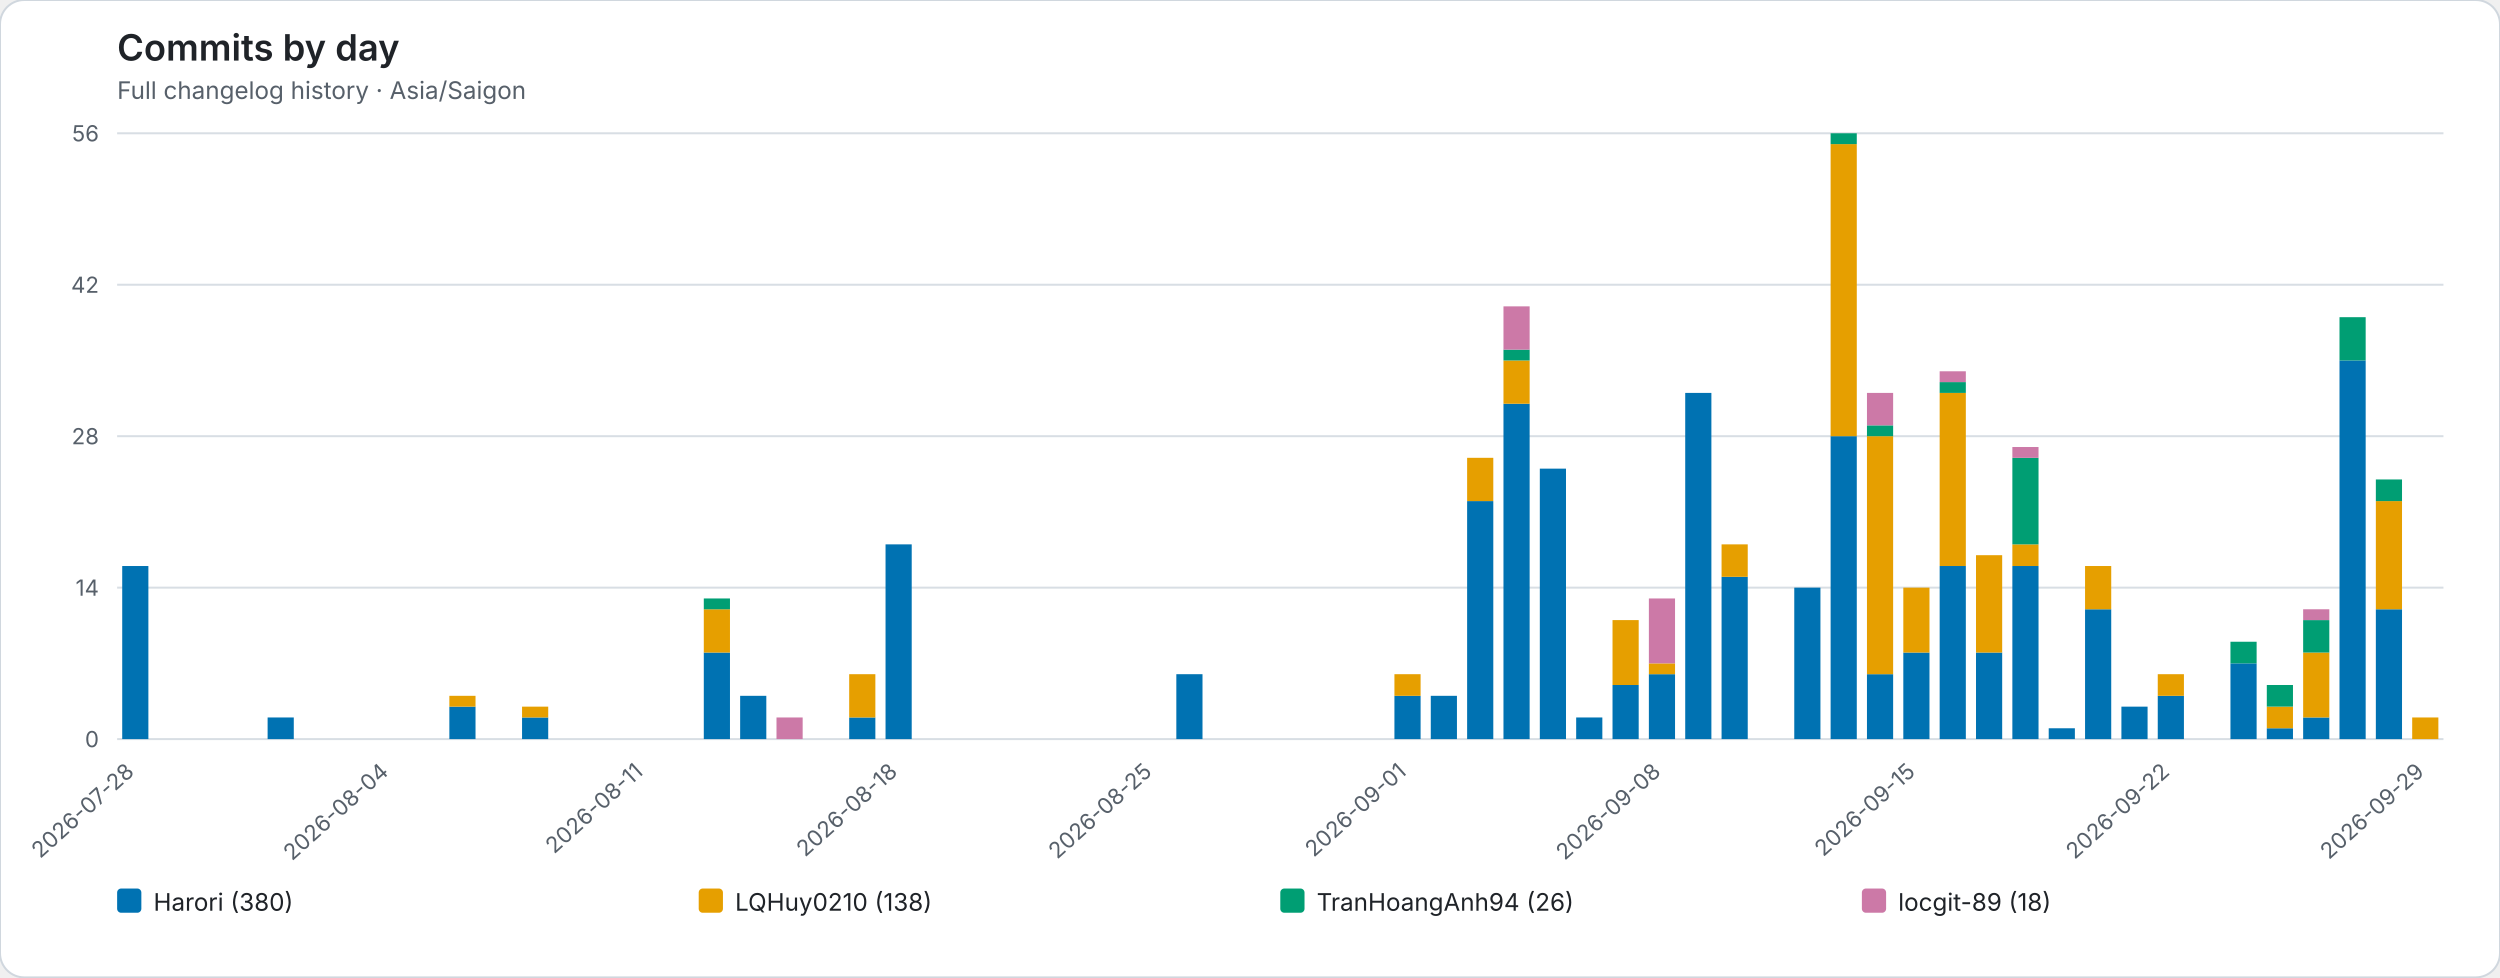
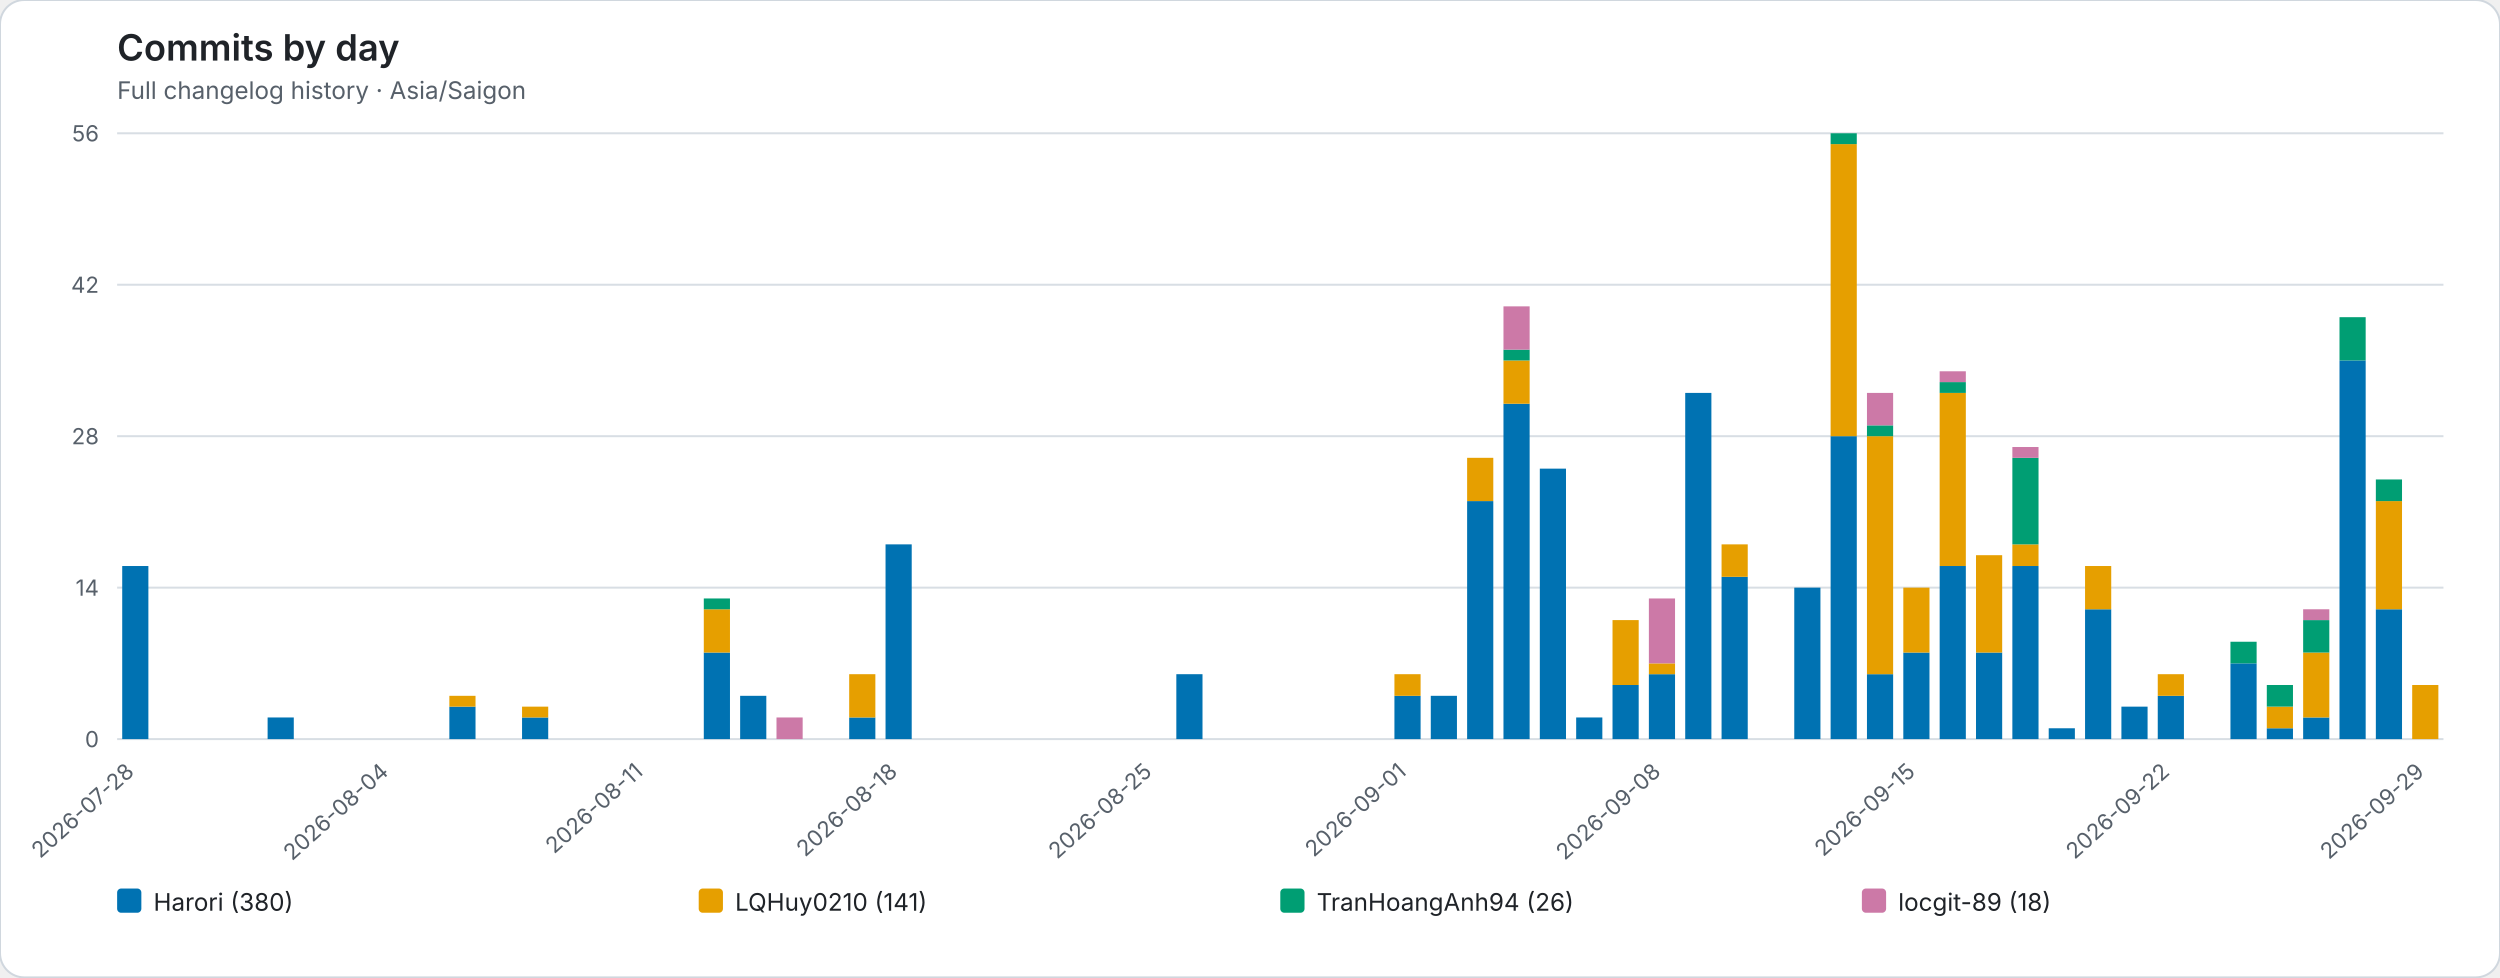
<svg xmlns="http://www.w3.org/2000/svg" role="img" viewBox="0 0 1238 484">
  <rect width="1238" height="484" rx="12" fill="#ffffff" stroke="#d0d7de" />
  <style>text{font-family:system-ui,-apple-system,BlinkMacSystemFont,"Segoe UI",sans-serif}.axis{fill:#57606a;font-size:11px}.heading{fill:#1f2328;font-size:18px;font-weight:600}.subheading{fill:#57606a;font-size:12px}.grid{stroke:#d8dee4;stroke-width:1}.legend{fill:#1f2328;font-size:12px}</style>
  <text class="heading" x="58" y="30">Commits by day</text>
  <text class="subheading" x="58" y="49">Full changelog history · Asia/Saigon</text>
  <line class="grid" x1="58" y1="366.00" x2="1210" y2="366.00" />
  <text class="axis" x="49" y="370.00" text-anchor="end">0</text>
  <line class="grid" x1="58" y1="291.00" x2="1210" y2="291.00" />
  <text class="axis" x="49" y="295.00" text-anchor="end">14</text>
  <line class="grid" x1="58" y1="216.00" x2="1210" y2="216.00" />
  <text class="axis" x="49" y="220.00" text-anchor="end">28</text>
  <line class="grid" x1="58" y1="141.00" x2="1210" y2="141.00" />
  <text class="axis" x="49" y="145.00" text-anchor="end">42</text>
  <line class="grid" x1="58" y1="66.00" x2="1210" y2="66.00" />
  <text class="axis" x="49" y="70.00" text-anchor="end">56</text>
  <g data-date="2026-07-28">
    <rect x="60.52" y="280.29" width="12.96" height="85.71" fill="#0072B2" />
  </g>
  <text class="axis" x="67.00" y="383" text-anchor="end" transform="rotate(-42 67.00 383)">2026-07-28</text>
  <g data-date="2026-07-29">
  </g>
  <g data-date="2026-07-30">
  </g>
  <g data-date="2026-07-31">
  </g>
  <g data-date="2026-08-01">
    <rect x="132.52" y="355.29" width="12.96" height="10.71" fill="#0072B2" />
  </g>
  <g data-date="2026-08-02">
  </g>
  <g data-date="2026-08-03">
  </g>
  <g data-date="2026-08-04">
  </g>
  <text class="axis" x="193.00" y="383" text-anchor="end" transform="rotate(-42 193.00 383)">2026-08-04</text>
  <g data-date="2026-08-05">
  </g>
  <g data-date="2026-08-06">
    <rect x="222.52" y="349.93" width="12.96" height="16.07" fill="#0072B2" />
    <rect x="222.52" y="344.57" width="12.96" height="5.36" fill="#E69F00" />
  </g>
  <g data-date="2026-08-07">
  </g>
  <g data-date="2026-08-08">
    <rect x="258.52" y="355.29" width="12.96" height="10.71" fill="#0072B2" />
    <rect x="258.52" y="349.93" width="12.96" height="5.36" fill="#E69F00" />
  </g>
  <g data-date="2026-08-09">
  </g>
  <g data-date="2026-08-10">
  </g>
  <g data-date="2026-08-11">
  </g>
  <text class="axis" x="319.00" y="383" text-anchor="end" transform="rotate(-42 319.00 383)">2026-08-11</text>
  <g data-date="2026-08-12">
  </g>
  <g data-date="2026-08-13">
    <rect x="348.52" y="323.14" width="12.96" height="42.86" fill="#0072B2" />
    <rect x="348.52" y="301.71" width="12.96" height="21.43" fill="#E69F00" />
    <rect x="348.52" y="296.36" width="12.96" height="5.36" fill="#009E73" />
  </g>
  <g data-date="2026-08-14">
    <rect x="366.52" y="344.57" width="12.96" height="21.43" fill="#0072B2" />
  </g>
  <g data-date="2026-08-15">
    <rect x="384.52" y="355.29" width="12.96" height="10.71" fill="#CC79A7" />
  </g>
  <g data-date="2026-08-16">
  </g>
  <g data-date="2026-08-17">
    <rect x="420.52" y="355.29" width="12.96" height="10.71" fill="#0072B2" />
    <rect x="420.52" y="333.86" width="12.96" height="21.43" fill="#E69F00" />
  </g>
  <g data-date="2026-08-18">
    <rect x="438.52" y="269.57" width="12.96" height="96.43" fill="#0072B2" />
  </g>
  <text class="axis" x="445.00" y="383" text-anchor="end" transform="rotate(-42 445.00 383)">2026-08-18</text>
  <g data-date="2026-08-19">
  </g>
  <g data-date="2026-08-20">
  </g>
  <g data-date="2026-08-21">
  </g>
  <g data-date="2026-08-22">
  </g>
  <g data-date="2026-08-23">
  </g>
  <g data-date="2026-08-24">
  </g>
  <g data-date="2026-08-25">
  </g>
  <text class="axis" x="571.00" y="383" text-anchor="end" transform="rotate(-42 571.00 383)">2026-08-25</text>
  <g data-date="2026-08-26">
    <rect x="582.52" y="333.86" width="12.96" height="32.14" fill="#0072B2" />
  </g>
  <g data-date="2026-08-27">
  </g>
  <g data-date="2026-08-28">
  </g>
  <g data-date="2026-08-29">
  </g>
  <g data-date="2026-08-30">
  </g>
  <g data-date="2026-08-31">
  </g>
  <g data-date="2026-09-01">
    <rect x="690.52" y="344.57" width="12.96" height="21.43" fill="#0072B2" />
    <rect x="690.52" y="333.86" width="12.96" height="10.71" fill="#E69F00" />
  </g>
  <text class="axis" x="697.00" y="383" text-anchor="end" transform="rotate(-42 697.00 383)">2026-09-01</text>
  <g data-date="2026-09-02">
    <rect x="708.52" y="344.57" width="12.96" height="21.43" fill="#0072B2" />
  </g>
  <g data-date="2026-09-03">
    <rect x="726.52" y="248.14" width="12.96" height="117.86" fill="#0072B2" />
    <rect x="726.52" y="226.71" width="12.96" height="21.43" fill="#E69F00" />
  </g>
  <g data-date="2026-09-04">
    <rect x="744.52" y="199.93" width="12.96" height="166.07" fill="#0072B2" />
    <rect x="744.52" y="178.50" width="12.96" height="21.43" fill="#E69F00" />
    <rect x="744.52" y="173.14" width="12.96" height="5.36" fill="#009E73" />
    <rect x="744.52" y="151.71" width="12.96" height="21.43" fill="#CC79A7" />
  </g>
  <g data-date="2026-09-05">
    <rect x="762.52" y="232.07" width="12.96" height="133.93" fill="#0072B2" />
  </g>
  <g data-date="2026-09-06">
    <rect x="780.52" y="355.29" width="12.96" height="10.71" fill="#0072B2" />
  </g>
  <g data-date="2026-09-07">
    <rect x="798.52" y="339.21" width="12.96" height="26.79" fill="#0072B2" />
    <rect x="798.52" y="307.07" width="12.96" height="32.14" fill="#E69F00" />
  </g>
  <g data-date="2026-09-08">
    <rect x="816.52" y="333.86" width="12.96" height="32.14" fill="#0072B2" />
    <rect x="816.52" y="328.50" width="12.96" height="5.36" fill="#E69F00" />
    <rect x="816.52" y="296.36" width="12.96" height="32.14" fill="#CC79A7" />
  </g>
  <text class="axis" x="823.00" y="383" text-anchor="end" transform="rotate(-42 823.00 383)">2026-09-08</text>
  <g data-date="2026-09-09">
    <rect x="834.52" y="194.57" width="12.96" height="171.43" fill="#0072B2" />
  </g>
  <g data-date="2026-09-10">
    <rect x="852.52" y="285.64" width="12.96" height="80.36" fill="#0072B2" />
    <rect x="852.52" y="269.57" width="12.96" height="16.07" fill="#E69F00" />
  </g>
  <g data-date="2026-09-11">
  </g>
  <g data-date="2026-09-12">
    <rect x="888.52" y="291.00" width="12.96" height="75.00" fill="#0072B2" />
  </g>
  <g data-date="2026-09-13">
    <rect x="906.52" y="216.00" width="12.96" height="150.00" fill="#0072B2" />
    <rect x="906.52" y="71.36" width="12.96" height="144.64" fill="#E69F00" />
    <rect x="906.52" y="66.00" width="12.96" height="5.36" fill="#009E73" />
  </g>
  <g data-date="2026-09-14">
    <rect x="924.52" y="333.86" width="12.96" height="32.14" fill="#0072B2" />
    <rect x="924.52" y="216.00" width="12.96" height="117.86" fill="#E69F00" />
    <rect x="924.52" y="210.64" width="12.96" height="5.36" fill="#009E73" />
    <rect x="924.52" y="194.57" width="12.96" height="16.07" fill="#CC79A7" />
  </g>
  <g data-date="2026-09-15">
    <rect x="942.52" y="323.14" width="12.96" height="42.86" fill="#0072B2" />
    <rect x="942.52" y="291.00" width="12.96" height="32.14" fill="#E69F00" />
  </g>
  <text class="axis" x="949.00" y="383" text-anchor="end" transform="rotate(-42 949.00 383)">2026-09-15</text>
  <g data-date="2026-09-16">
    <rect x="960.52" y="280.29" width="12.96" height="85.71" fill="#0072B2" />
    <rect x="960.52" y="194.57" width="12.96" height="85.71" fill="#E69F00" />
    <rect x="960.52" y="189.21" width="12.96" height="5.36" fill="#009E73" />
    <rect x="960.52" y="183.86" width="12.96" height="5.36" fill="#CC79A7" />
  </g>
  <g data-date="2026-09-17">
    <rect x="978.52" y="323.14" width="12.96" height="42.86" fill="#0072B2" />
    <rect x="978.52" y="274.93" width="12.96" height="48.21" fill="#E69F00" />
  </g>
  <g data-date="2026-09-18">
    <rect x="996.52" y="280.29" width="12.96" height="85.71" fill="#0072B2" />
    <rect x="996.52" y="269.57" width="12.96" height="10.71" fill="#E69F00" />
    <rect x="996.52" y="226.71" width="12.96" height="42.86" fill="#009E73" />
    <rect x="996.52" y="221.36" width="12.96" height="5.36" fill="#CC79A7" />
  </g>
  <g data-date="2026-09-19">
    <rect x="1014.52" y="360.64" width="12.96" height="5.36" fill="#0072B2" />
  </g>
  <g data-date="2026-09-20">
    <rect x="1032.52" y="301.71" width="12.96" height="64.29" fill="#0072B2" />
    <rect x="1032.52" y="280.29" width="12.96" height="21.43" fill="#E69F00" />
  </g>
  <g data-date="2026-09-21">
    <rect x="1050.52" y="349.93" width="12.96" height="16.07" fill="#0072B2" />
  </g>
  <g data-date="2026-09-22">
    <rect x="1068.52" y="344.57" width="12.96" height="21.43" fill="#0072B2" />
    <rect x="1068.52" y="333.86" width="12.96" height="10.71" fill="#E69F00" />
  </g>
  <text class="axis" x="1075.00" y="383" text-anchor="end" transform="rotate(-42 1075.00 383)">2026-09-22</text>
  <g data-date="2026-09-23">
  </g>
  <g data-date="2026-09-24">
    <rect x="1104.52" y="328.50" width="12.96" height="37.50" fill="#0072B2" />
    <rect x="1104.52" y="317.79" width="12.96" height="10.71" fill="#009E73" />
  </g>
  <g data-date="2026-09-25">
    <rect x="1122.52" y="360.64" width="12.96" height="5.36" fill="#0072B2" />
    <rect x="1122.52" y="349.93" width="12.96" height="10.71" fill="#E69F00" />
    <rect x="1122.52" y="339.21" width="12.96" height="10.71" fill="#009E73" />
  </g>
  <g data-date="2026-09-26">
    <rect x="1140.52" y="355.29" width="12.96" height="10.71" fill="#0072B2" />
    <rect x="1140.52" y="323.14" width="12.96" height="32.14" fill="#E69F00" />
    <rect x="1140.52" y="307.07" width="12.96" height="16.07" fill="#009E73" />
    <rect x="1140.52" y="301.71" width="12.96" height="5.36" fill="#CC79A7" />
  </g>
  <g data-date="2026-09-27">
    <rect x="1158.52" y="178.50" width="12.96" height="187.50" fill="#0072B2" />
    <rect x="1158.52" y="157.07" width="12.96" height="21.43" fill="#009E73" />
  </g>
  <g data-date="2026-09-28">
    <rect x="1176.52" y="301.71" width="12.96" height="64.29" fill="#0072B2" />
    <rect x="1176.52" y="248.14" width="12.96" height="53.57" fill="#E69F00" />
    <rect x="1176.52" y="237.43" width="12.96" height="10.71" fill="#009E73" />
  </g>
  <g data-date="2026-09-29">
-     <rect x="1194.52" y="355.29" width="12.96" height="10.71" fill="#E69F00" />
+     <rect x="1194.52" y="339.21" width="12.96" height="26.79" fill="#E69F00" />
  </g>
  <text class="axis" x="1201.00" y="383" text-anchor="end" transform="rotate(-42 1201.00 383)">2026-09-29</text>
  <rect x="58.00" y="440" width="12" height="12" rx="2" fill="#0072B2" />
  <text class="legend" x="76.00" y="451">Harori (380)</text>
  <rect x="346.00" y="440" width="12" height="12" rx="2" fill="#E69F00" />
-   <text class="legend" x="364.00" y="451">LQHuy0210 (138)</text>
+   <text class="legend" x="364.00" y="451">LQHuy0210 (141)</text>
  <rect x="634.00" y="440" width="12" height="12" rx="2" fill="#009E73" />
  <text class="legend" x="652.00" y="451">TranHoangAnh94 (26)</text>
  <rect x="922.00" y="440" width="12" height="12" rx="2" fill="#CC79A7" />
  <text class="legend" x="940.00" y="451">locgit-89 (18)</text>
</svg>
